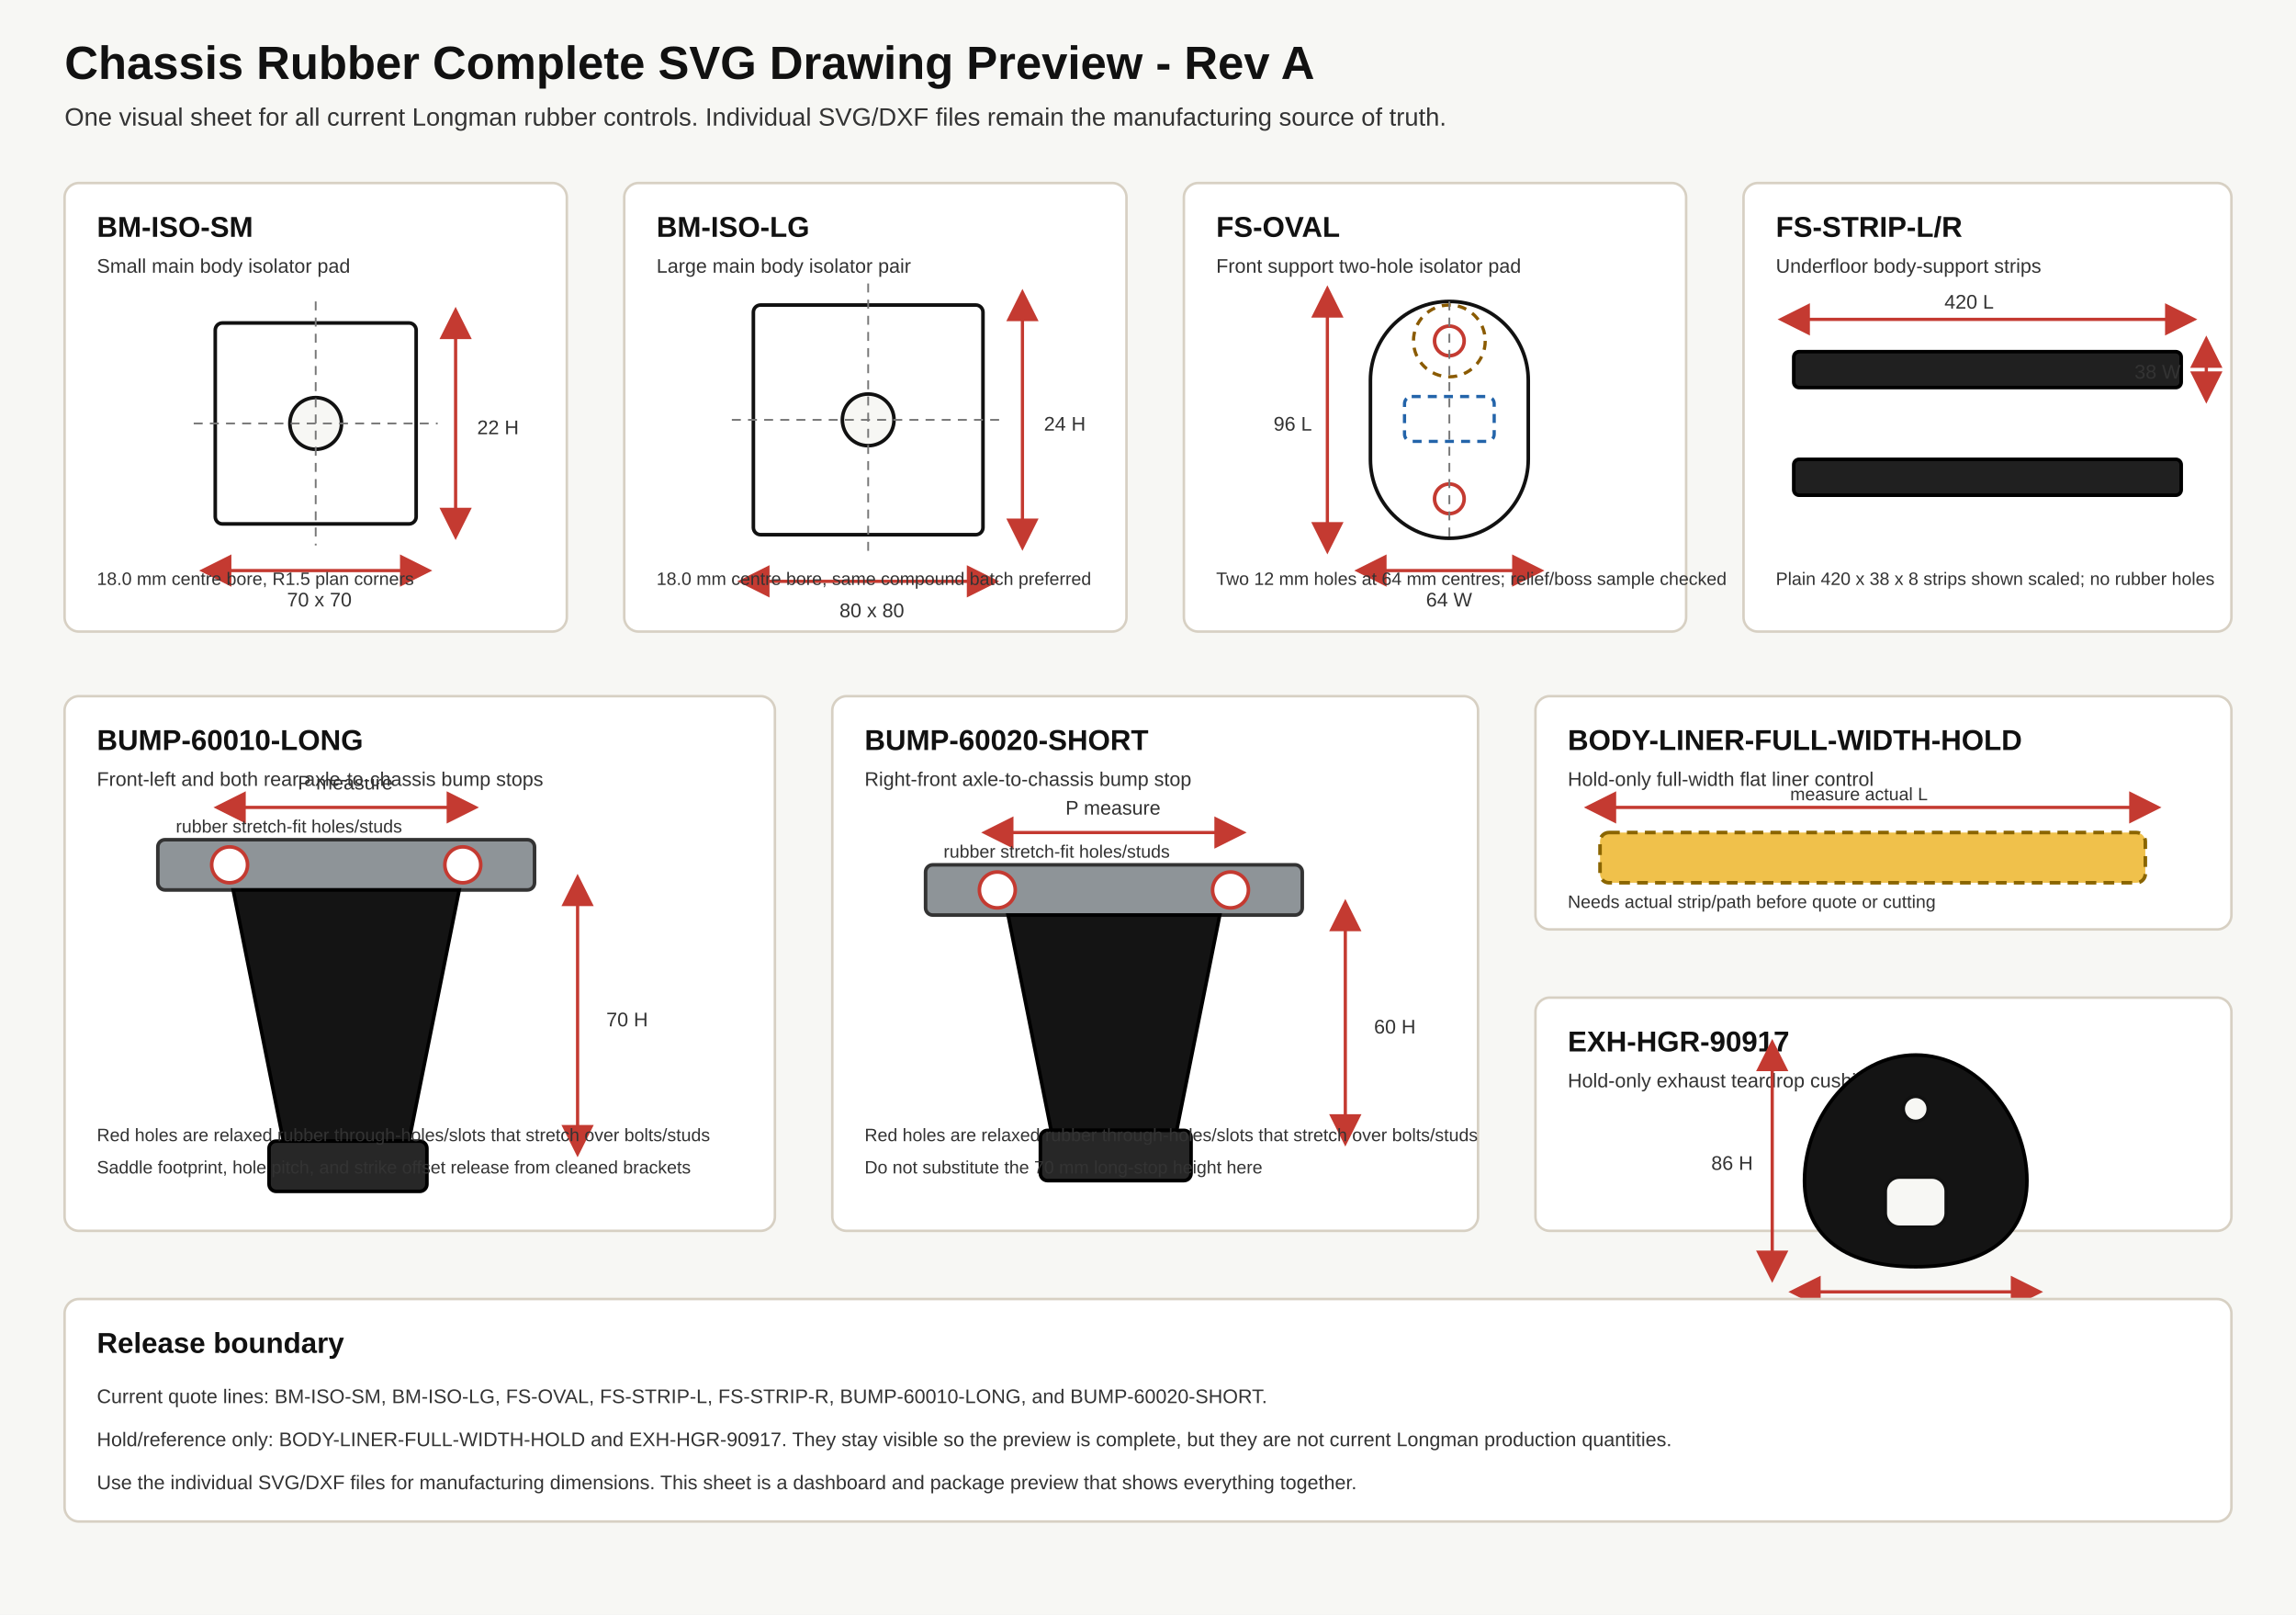
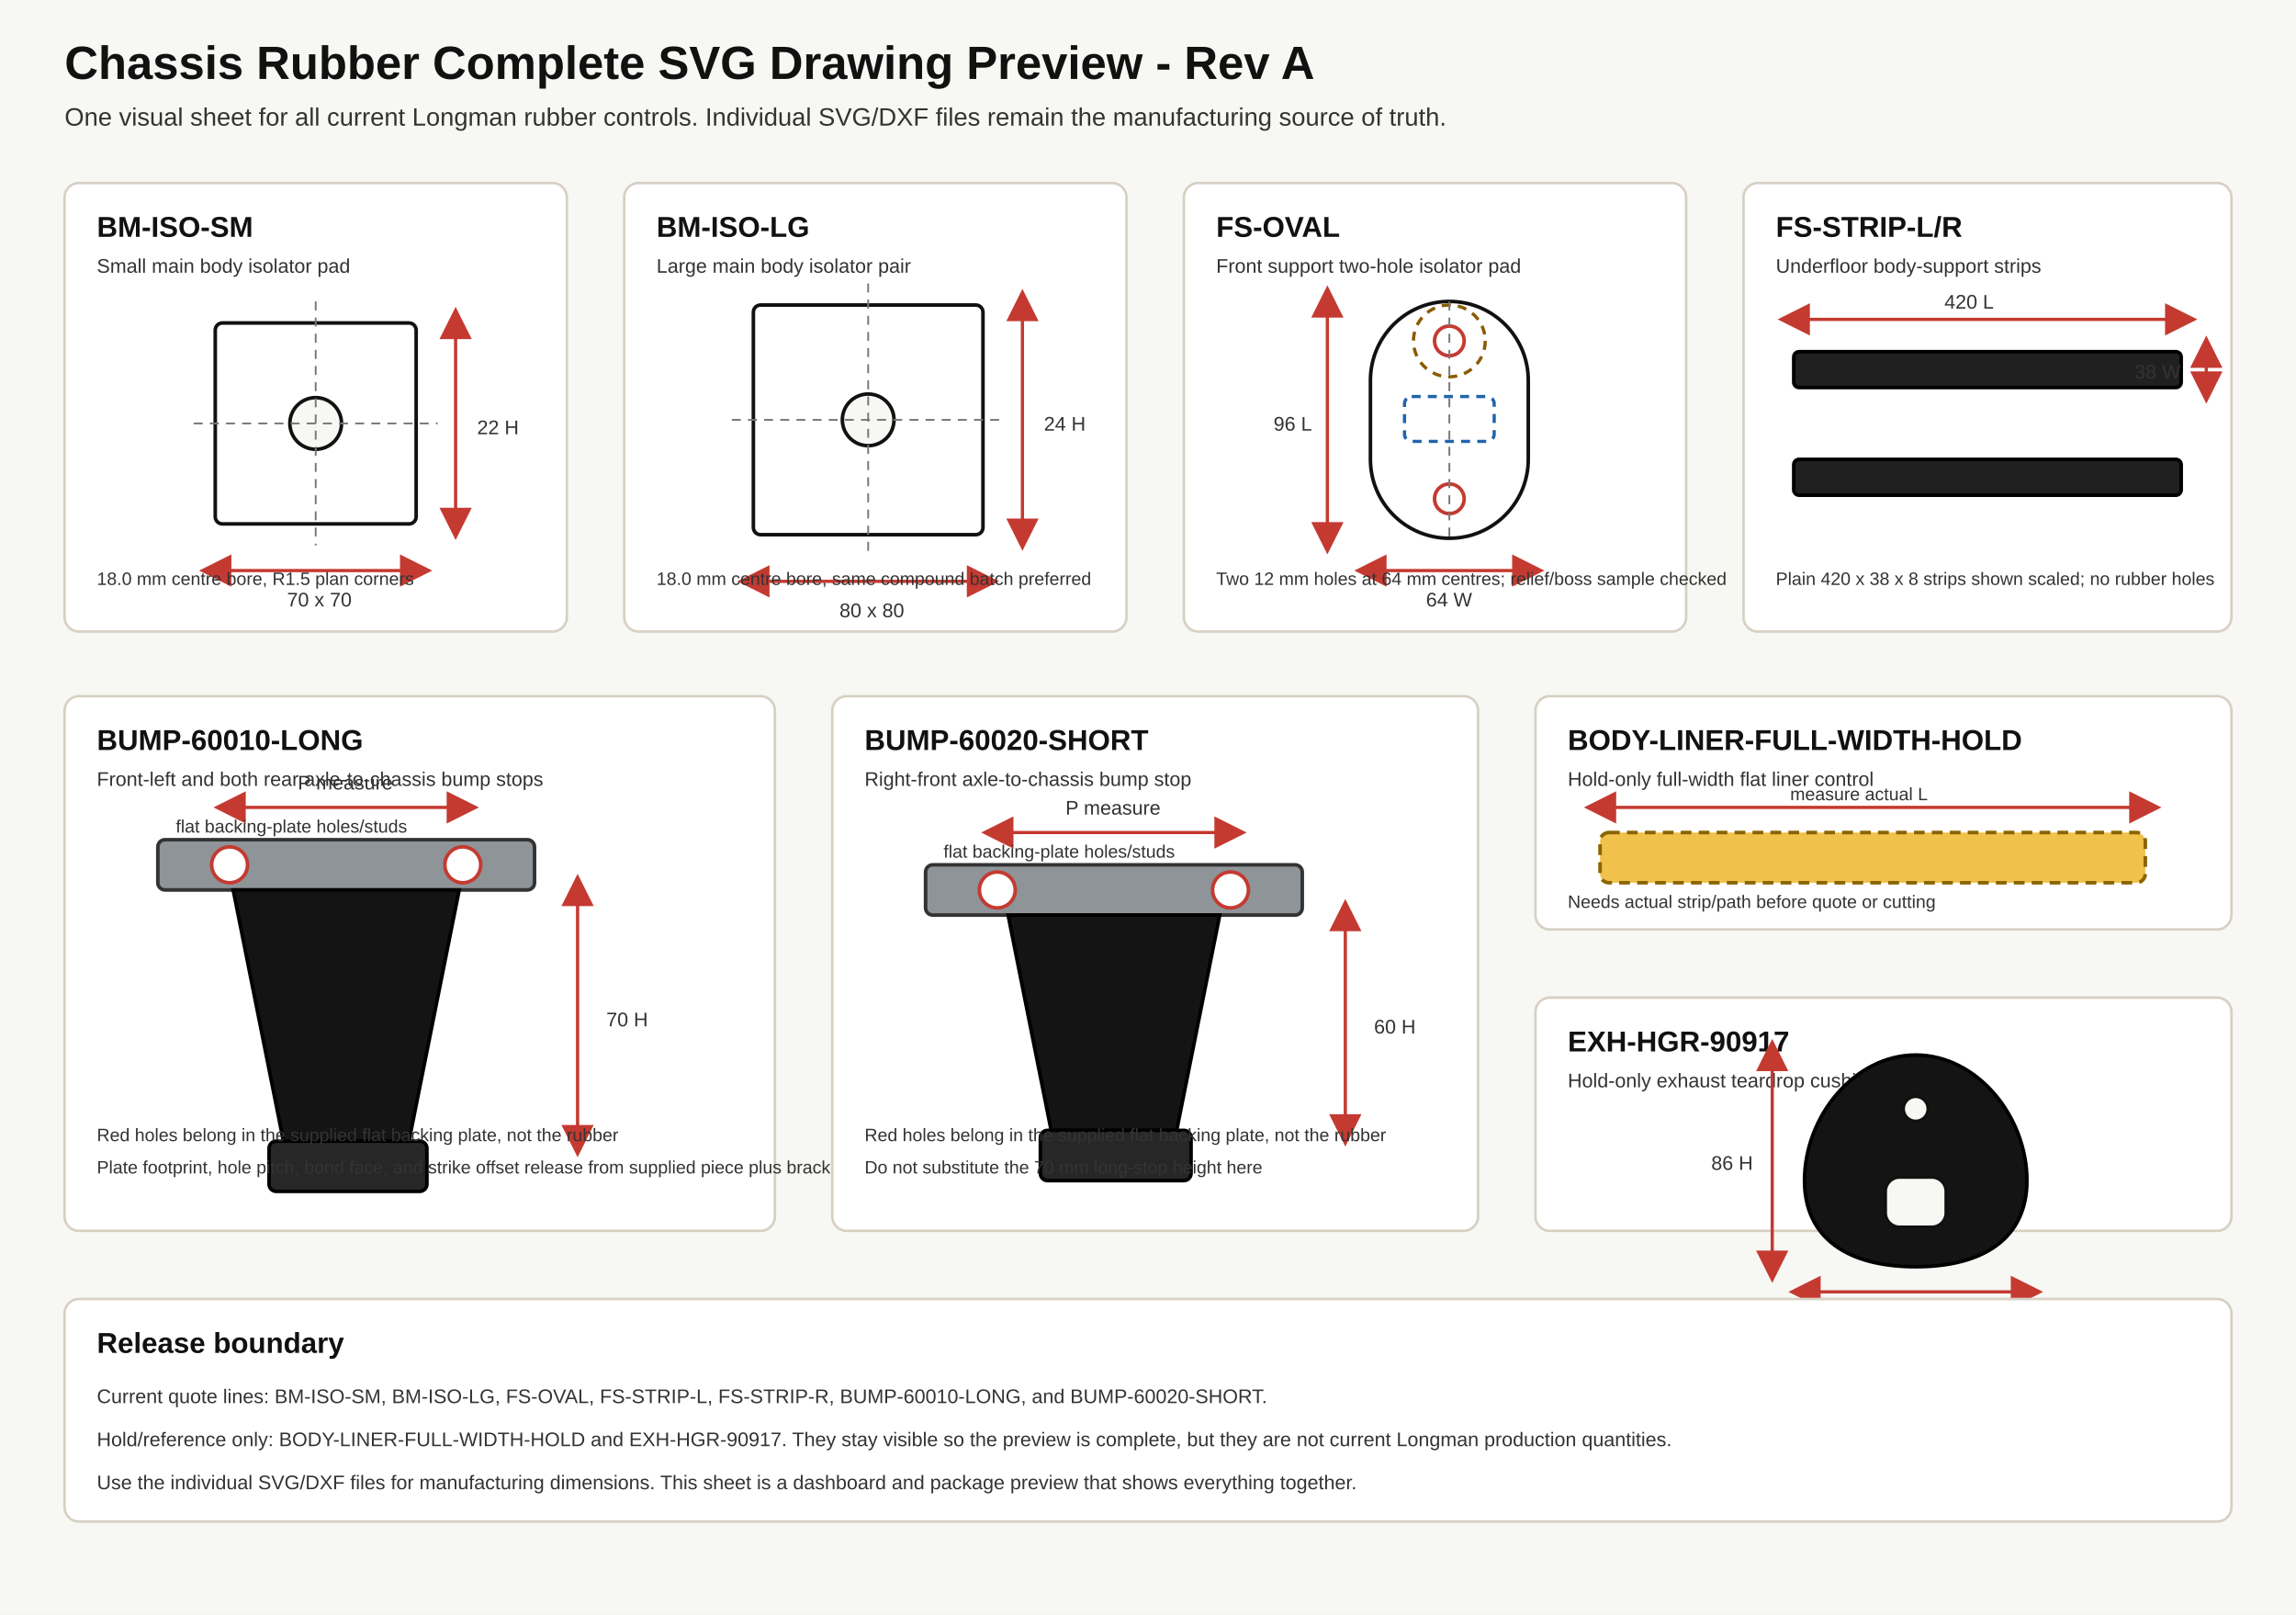
<svg xmlns="http://www.w3.org/2000/svg" width="1280" height="900" viewBox="0 0 1280 900" role="img" aria-labelledby="title desc">
  <rect width="1280" height="900" fill="#f7f7f4" />
  <style>
    .title { font: 700 26px Arial, sans-serif; fill: #111; }
    .subtitle { font: 14px Arial, sans-serif; fill: #333; }
    .panel { fill: #fff; stroke: #d7d0c3; stroke-width: 1.4; }
    .panel-title { font: 700 16px Arial, sans-serif; fill: #111; }
    .label { font: 13px Arial, sans-serif; fill: #222; }
    .small { font: 11px Arial, sans-serif; fill: #333; }
    .tiny { font: 10px Arial, sans-serif; fill: #333; }
    .rubber { fill: #141414; stroke: #000; stroke-width: 2; }
    .rubber2 { fill: #272727; stroke: #000; stroke-width: 2; }
    .steel { fill: #8e9498; stroke: #333; stroke-width: 2; }
    .cut { fill: none; stroke: #111; stroke-width: 2; }
    .hole { fill: #fff; stroke: #c43a31; stroke-width: 2; }
    .bore { fill: #f7f7f4; stroke: #111; stroke-width: 2; }
    .center { stroke: #777; stroke-width: 1; stroke-dasharray: 5 4; }
    .dim { stroke: #c43a31; stroke-width: 1.8; fill: none; marker-start: url(#arrow); marker-end: url(#arrow); }
    .guide { stroke: #666; stroke-width: 1.3; stroke-dasharray: 6 5; fill: none; }
    .hold { fill: #f0c14b; stroke: #8a6500; stroke-width: 2; stroke-dasharray: 6 4; }
    .mark { fill: none; stroke: #8a5a00; stroke-width: 1.8; stroke-dasharray: 5 4; }
    .relief { fill: none; stroke: #2364aa; stroke-width: 1.8; stroke-dasharray: 5 4; }
    .strip { fill: #202020; stroke: #000; stroke-width: 2; }
    .callout { stroke: #2364aa; stroke-width: 1.6; fill: none; marker-end: url(#arrowBlue); }
  </style>
  <defs>
    <marker id="arrow" markerWidth="10" markerHeight="10" refX="5" refY="5" orient="auto-start-reverse">
      <path d="M0,0 L10,5 L0,10 z" fill="#c43a31" />
    </marker>
    <marker id="arrowBlue" markerWidth="10" markerHeight="10" refX="8" refY="5" orient="auto">
      <path d="M0,0 L10,5 L0,10 z" fill="#2364aa" />
    </marker>
  </defs>
  <text x="36" y="44" class="title">Chassis Rubber Complete SVG Drawing Preview - Rev A</text>
  <text x="36" y="70" class="subtitle">One visual sheet for all current Longman rubber controls. Individual SVG/DXF files remain the manufacturing source of truth.</text>
  <g transform="translate(36,102)">
    <rect class="panel" x="0" y="0" width="280" height="250" rx="8" />
    <text class="panel-title" x="18" y="30">BM-ISO-SM</text>
    <text class="small" x="18" y="50">Small main body isolator pad</text>
    <g transform="translate(84,78)">
      <rect class="cut" x="0" y="0" width="112" height="112" rx="4" />
      <circle class="bore" cx="56" cy="56" r="14.4" />
      <line class="center" x1="56" y1="-12" x2="56" y2="124" />
      <line class="center" x1="-12" y1="56" x2="124" y2="56" />
      <path class="dim" d="M0 138 L112 138" />
      <text class="small" x="40" y="158">70 x 70</text>
      <path class="dim" d="M134 0 L134 112" />
      <text class="small" x="146" y="62">22 H</text>
    </g>
    <text class="tiny" x="18" y="224">18.0 mm centre bore, R1.5 plan corners</text>
  </g>
  <g transform="translate(348,102)">
    <rect class="panel" x="0" y="0" width="280" height="250" rx="8" />
    <text class="panel-title" x="18" y="30">BM-ISO-LG</text>
    <text class="small" x="18" y="50">Large main body isolator pair</text>
    <g transform="translate(72,68)">
      <rect class="cut" x="0" y="0" width="128" height="128" rx="4" />
      <circle class="bore" cx="64" cy="64" r="14.4" />
      <line class="center" x1="64" y1="-12" x2="64" y2="140" />
      <line class="center" x1="-12" y1="64" x2="140" y2="64" />
      <path class="dim" d="M0 154 L128 154" />
      <text class="small" x="48" y="174">80 x 80</text>
      <path class="dim" d="M150 0 L150 128" />
      <text class="small" x="162" y="70">24 H</text>
    </g>
    <text class="tiny" x="18" y="224">18.0 mm centre bore, same compound batch preferred</text>
  </g>
  <g transform="translate(660,102)">
    <rect class="panel" x="0" y="0" width="280" height="250" rx="8" />
    <text class="panel-title" x="18" y="30">FS-OVAL</text>
    <text class="small" x="18" y="50">Front support two-hole isolator pad</text>
    <g transform="translate(104,66)">
      <path class="cut" d="M0 44 A44 44 0 0 1 44 0 L44 0 A44 44 0 0 1 88 44 L88 88 A44 44 0 0 1 44 132 A44 44 0 0 1 0 88 Z" />
      <circle class="hole" cx="44" cy="22" r="8.25" />
      <circle class="hole" cx="44" cy="110" r="8.25" />
      <circle class="mark" cx="44" cy="22" r="20" />
      <rect class="relief" x="19" y="53" width="50" height="25" rx="4" />
      <line class="center" x1="44" y1="0" x2="44" y2="132" />
      <path class="dim" d="M-24 0 L-24 132" />
      <text class="small" x="-54" y="72">96 L</text>
      <path class="dim" d="M0 150 L88 150" />
      <text class="small" x="31" y="170">64 W</text>
    </g>
    <text class="tiny" x="18" y="224">Two 12 mm holes at 64 mm centres; relief/boss sample checked</text>
  </g>
  <g transform="translate(972,102)">
    <rect class="panel" x="0" y="0" width="272" height="250" rx="8" />
    <text class="panel-title" x="18" y="30">FS-STRIP-L/R</text>
    <text class="small" x="18" y="50">Underfloor body-support strips</text>
    <rect class="strip" x="28" y="94" width="216" height="20" rx="3" />
    <rect class="strip" x="28" y="154" width="216" height="20" rx="3" />
    <path class="dim" d="M28 76 L244 76" />
    <text class="small" x="112" y="70">420 L</text>
    <path class="dim" d="M258 94 L258 114" />
    <text class="small" x="218" y="109">38 W</text>
    <text class="tiny" x="18" y="224">Plain 420 x 38 x 8 strips shown scaled; no rubber holes</text>
  </g>
  <g transform="translate(36,388)">
    <rect class="panel" x="0" y="0" width="396" height="298" rx="8" />
    <text class="panel-title" x="18" y="30">BUMP-60010-LONG</text>
    <text class="small" x="18" y="50">Front-left and both rear axle-to-chassis bump stops</text>
    <g transform="translate(42,80)">
      <rect class="steel" x="10" y="0" width="210" height="28" rx="4" />
      <path class="rubber" d="M52 28 L178 28 L150 168 L80 168 Z" />
      <rect class="rubber2" x="72" y="168" width="88" height="28" rx="4" />
      <circle class="hole" cx="50" cy="14" r="10" />
      <circle class="hole" cx="180" cy="14" r="10" />
      <path class="dim" d="M244 28 L244 168" />
      <text class="small" x="260" y="104">70 H</text>
      <path class="dim" d="M50 -18 L180 -18" />
      <text class="small" x="88" y="-28">P measure</text>
-       <text class="tiny" x="20" y="-4">rubber stretch-fit holes/studs</text>
+       <text class="tiny" x="20" y="-4">flat backing-plate holes/studs</text>
    </g>
-     <text class="tiny" x="18" y="248">Red holes are relaxed rubber through-holes/slots that stretch over bolts/studs</text>
-     <text class="tiny" x="18" y="266">Saddle footprint, hole pitch, and strike offset release from cleaned brackets</text>
+     <text class="tiny" x="18" y="248">Red holes belong in the supplied flat backing plate, not the rubber</text>
+     <text class="tiny" x="18" y="266">Plate footprint, hole pitch, bond face, and strike offset release from supplied piece plus brackets</text>
  </g>
  <g transform="translate(464,388)">
    <rect class="panel" x="0" y="0" width="360" height="298" rx="8" />
    <text class="panel-title" x="18" y="30">BUMP-60020-SHORT</text>
    <text class="small" x="18" y="50">Right-front axle-to-chassis bump stop</text>
    <g transform="translate(42,94)">
      <rect class="steel" x="10" y="0" width="210" height="28" rx="4" />
      <path class="rubber" d="M56 28 L174 28 L150 148 L80 148 Z" />
      <rect class="rubber2" x="74" y="148" width="84" height="28" rx="4" />
      <circle class="hole" cx="50" cy="14" r="10" />
      <circle class="hole" cx="180" cy="14" r="10" />
      <path class="dim" d="M244 28 L244 148" />
      <text class="small" x="260" y="94">60 H</text>
      <path class="dim" d="M50 -18 L180 -18" />
      <text class="small" x="88" y="-28">P measure</text>
-       <text class="tiny" x="20" y="-4">rubber stretch-fit holes/studs</text>
+       <text class="tiny" x="20" y="-4">flat backing-plate holes/studs</text>
    </g>
-     <text class="tiny" x="18" y="248">Red holes are relaxed rubber through-holes/slots that stretch over bolts/studs</text>
+     <text class="tiny" x="18" y="248">Red holes belong in the supplied flat backing plate, not the rubber</text>
    <text class="tiny" x="18" y="266">Do not substitute the 70 mm long-stop height here</text>
  </g>
  <g transform="translate(856,388)">
    <rect class="panel" x="0" y="0" width="388" height="130" rx="8" />
    <text class="panel-title" x="18" y="30">BODY-LINER-FULL-WIDTH-HOLD</text>
    <text class="small" x="18" y="50">Hold-only full-width flat liner control</text>
    <rect class="hold" x="36" y="76" width="304" height="28" rx="5" />
    <path class="dim" d="M36 62 L340 62" />
    <text class="tiny" x="142" y="58">measure actual L</text>
    <text class="tiny" x="18" y="118">Needs actual strip/path before quote or cutting</text>
  </g>
  <g transform="translate(856,556)">
    <rect class="panel" x="0" y="0" width="388" height="130" rx="8" />
    <text class="panel-title" x="18" y="30">EXH-HGR-90917</text>
    <text class="small" x="18" y="50">Hold-only exhaust teardrop cushion reference</text>
    <g transform="translate(166,24)">
      <path class="rubber" d="M46 8 C80 8 108 42 108 78 C108 110 84 126 46 126 C8 126 -16 110 -16 78 C-16 42 12 8 46 8 Z" />
      <circle class="bore" cx="46" cy="38" r="7" />
      <rect class="bore" x="29" y="76" width="34" height="28" rx="8" />
      <path class="dim" d="M-34 8 L-34 126" />
      <text class="small" x="-68" y="72">86 H</text>
      <path class="dim" d="M-16 140 L108 140" />
      <text class="small" x="28" y="160">48 W</text>
    </g>
  </g>
  <g transform="translate(36,724)">
    <rect class="panel" x="0" y="0" width="1208" height="124" rx="8" />
    <text class="panel-title" x="18" y="30">Release boundary</text>
    <text class="small" x="18" y="58">Current quote lines: BM-ISO-SM, BM-ISO-LG, FS-OVAL, FS-STRIP-L, FS-STRIP-R, BUMP-60010-LONG, and BUMP-60020-SHORT.</text>
    <text class="small" x="18" y="82">Hold/reference only: BODY-LINER-FULL-WIDTH-HOLD and EXH-HGR-90917. They stay visible so the preview is complete, but they are not current Longman production quantities.</text>
    <text class="small" x="18" y="106">Use the individual SVG/DXF files for manufacturing dimensions. This sheet is a dashboard and package preview that shows everything together.</text>
  </g>
</svg>
